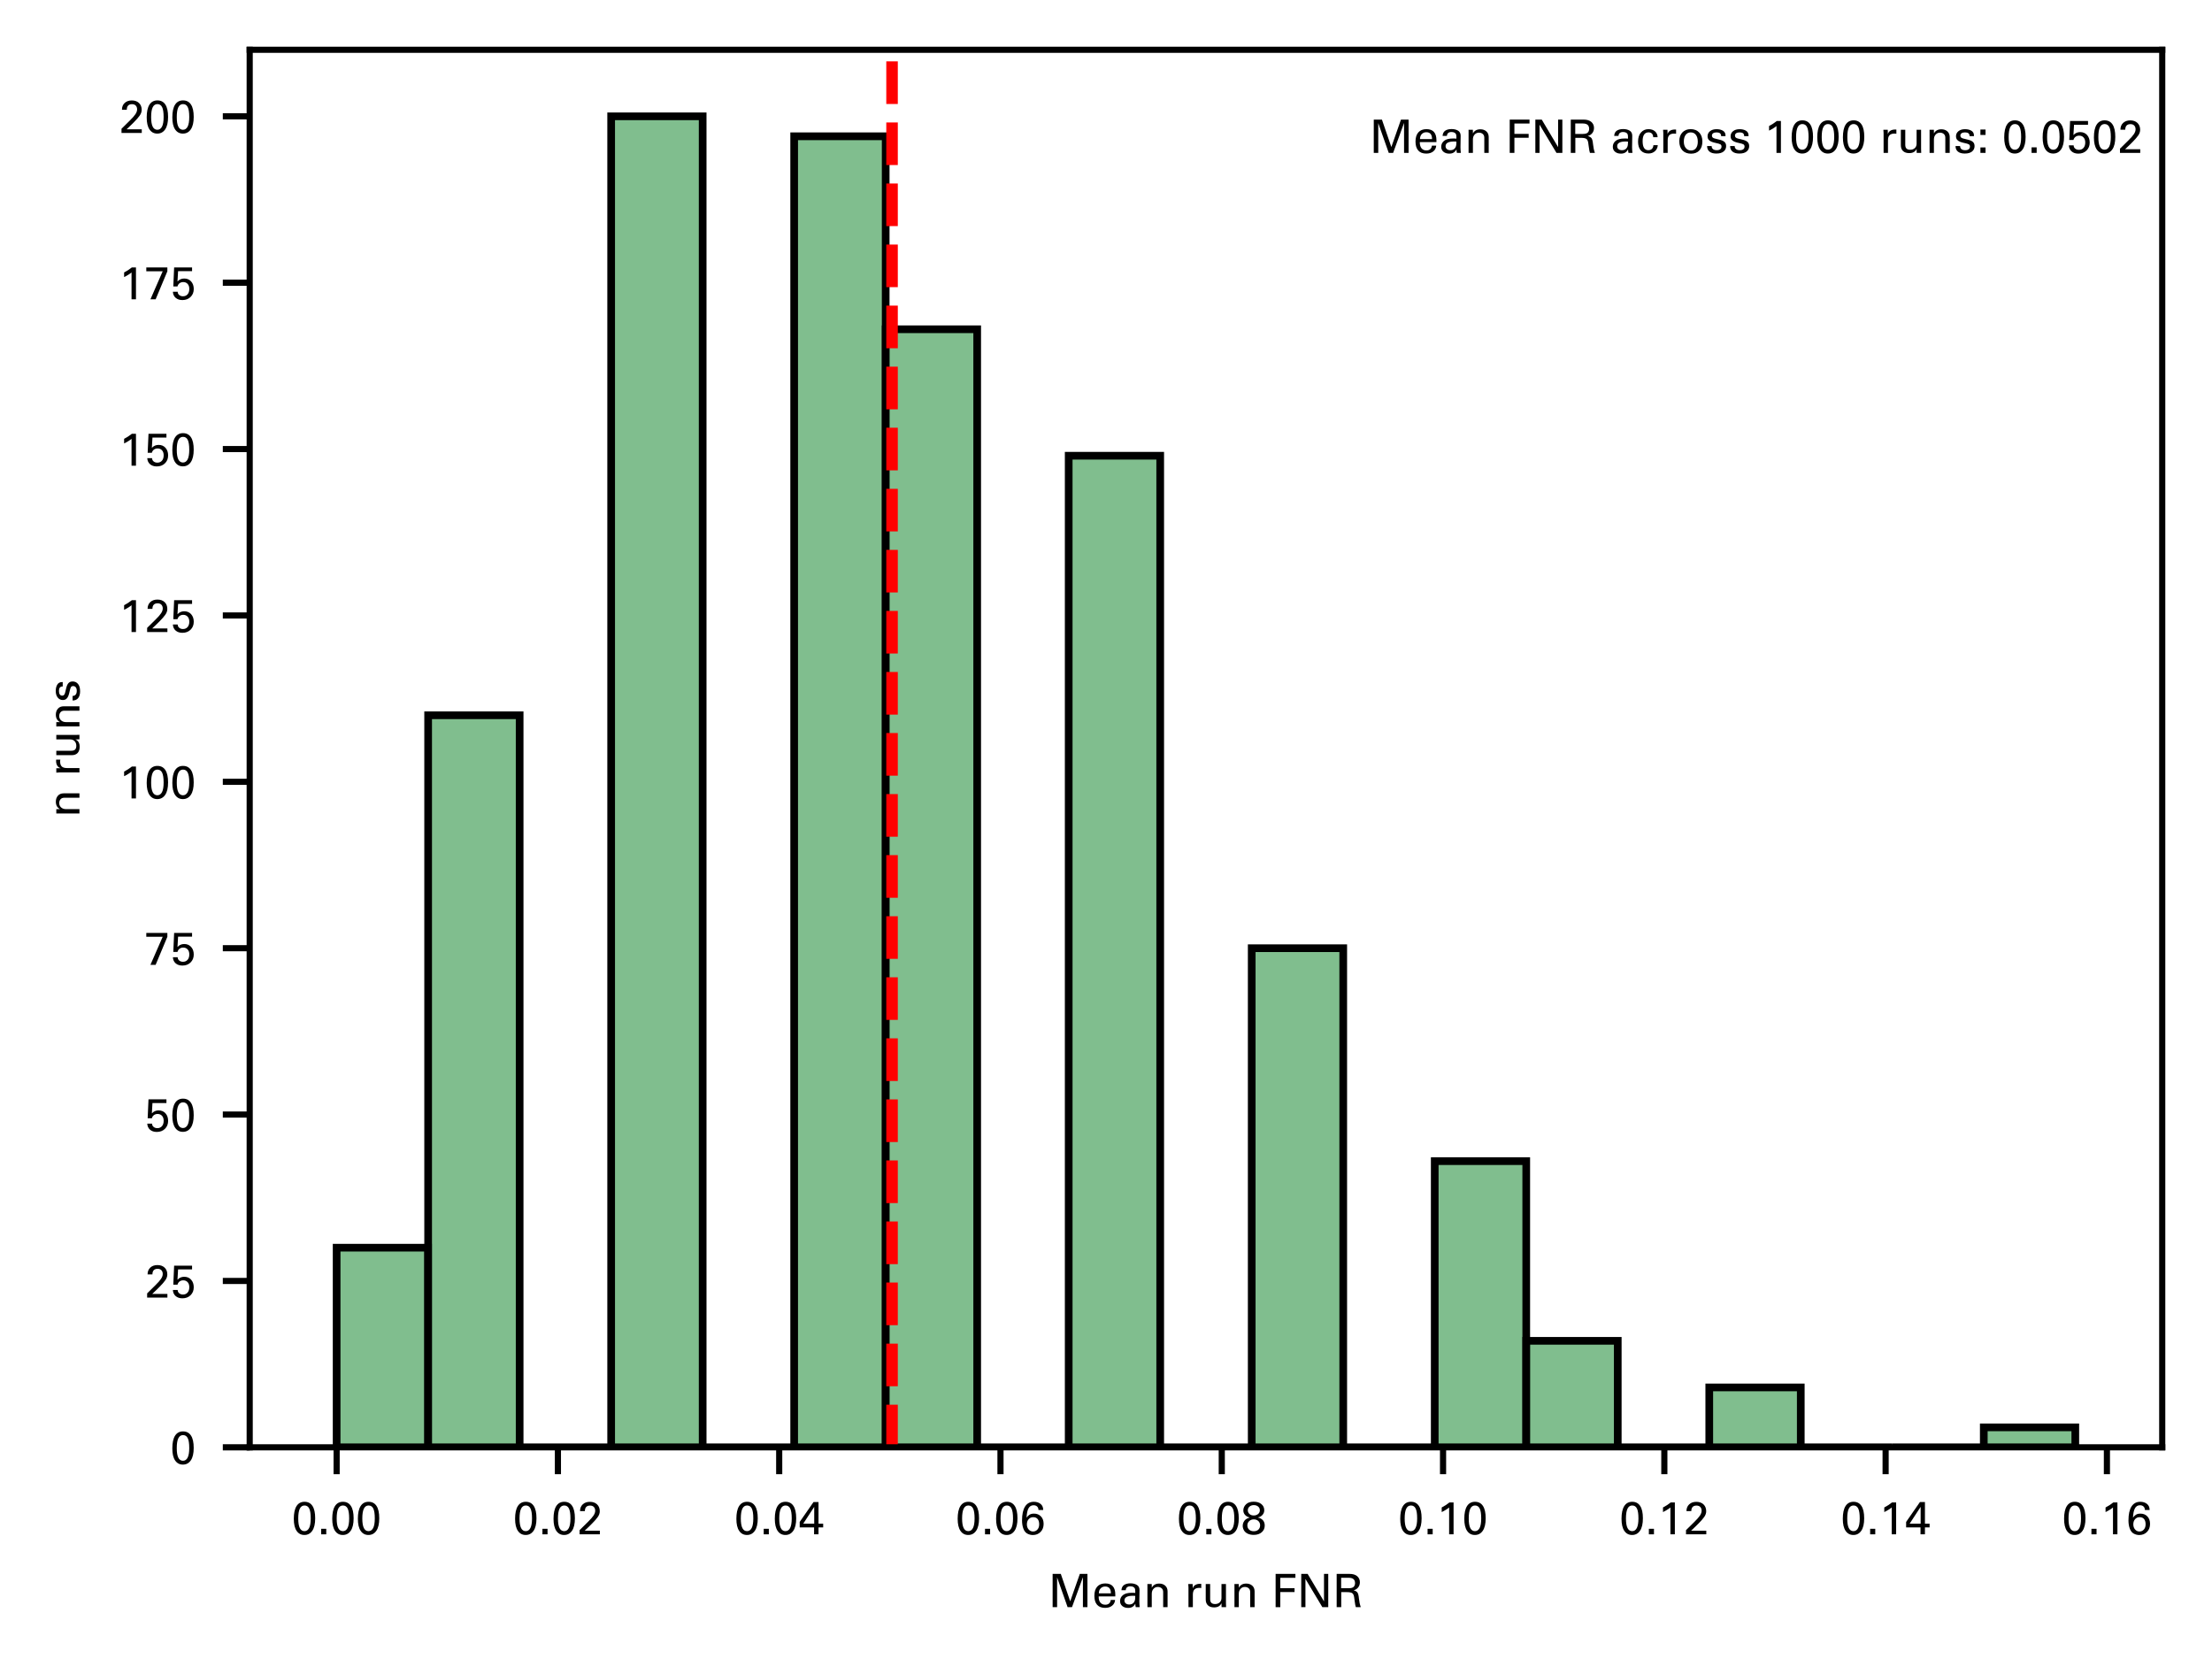
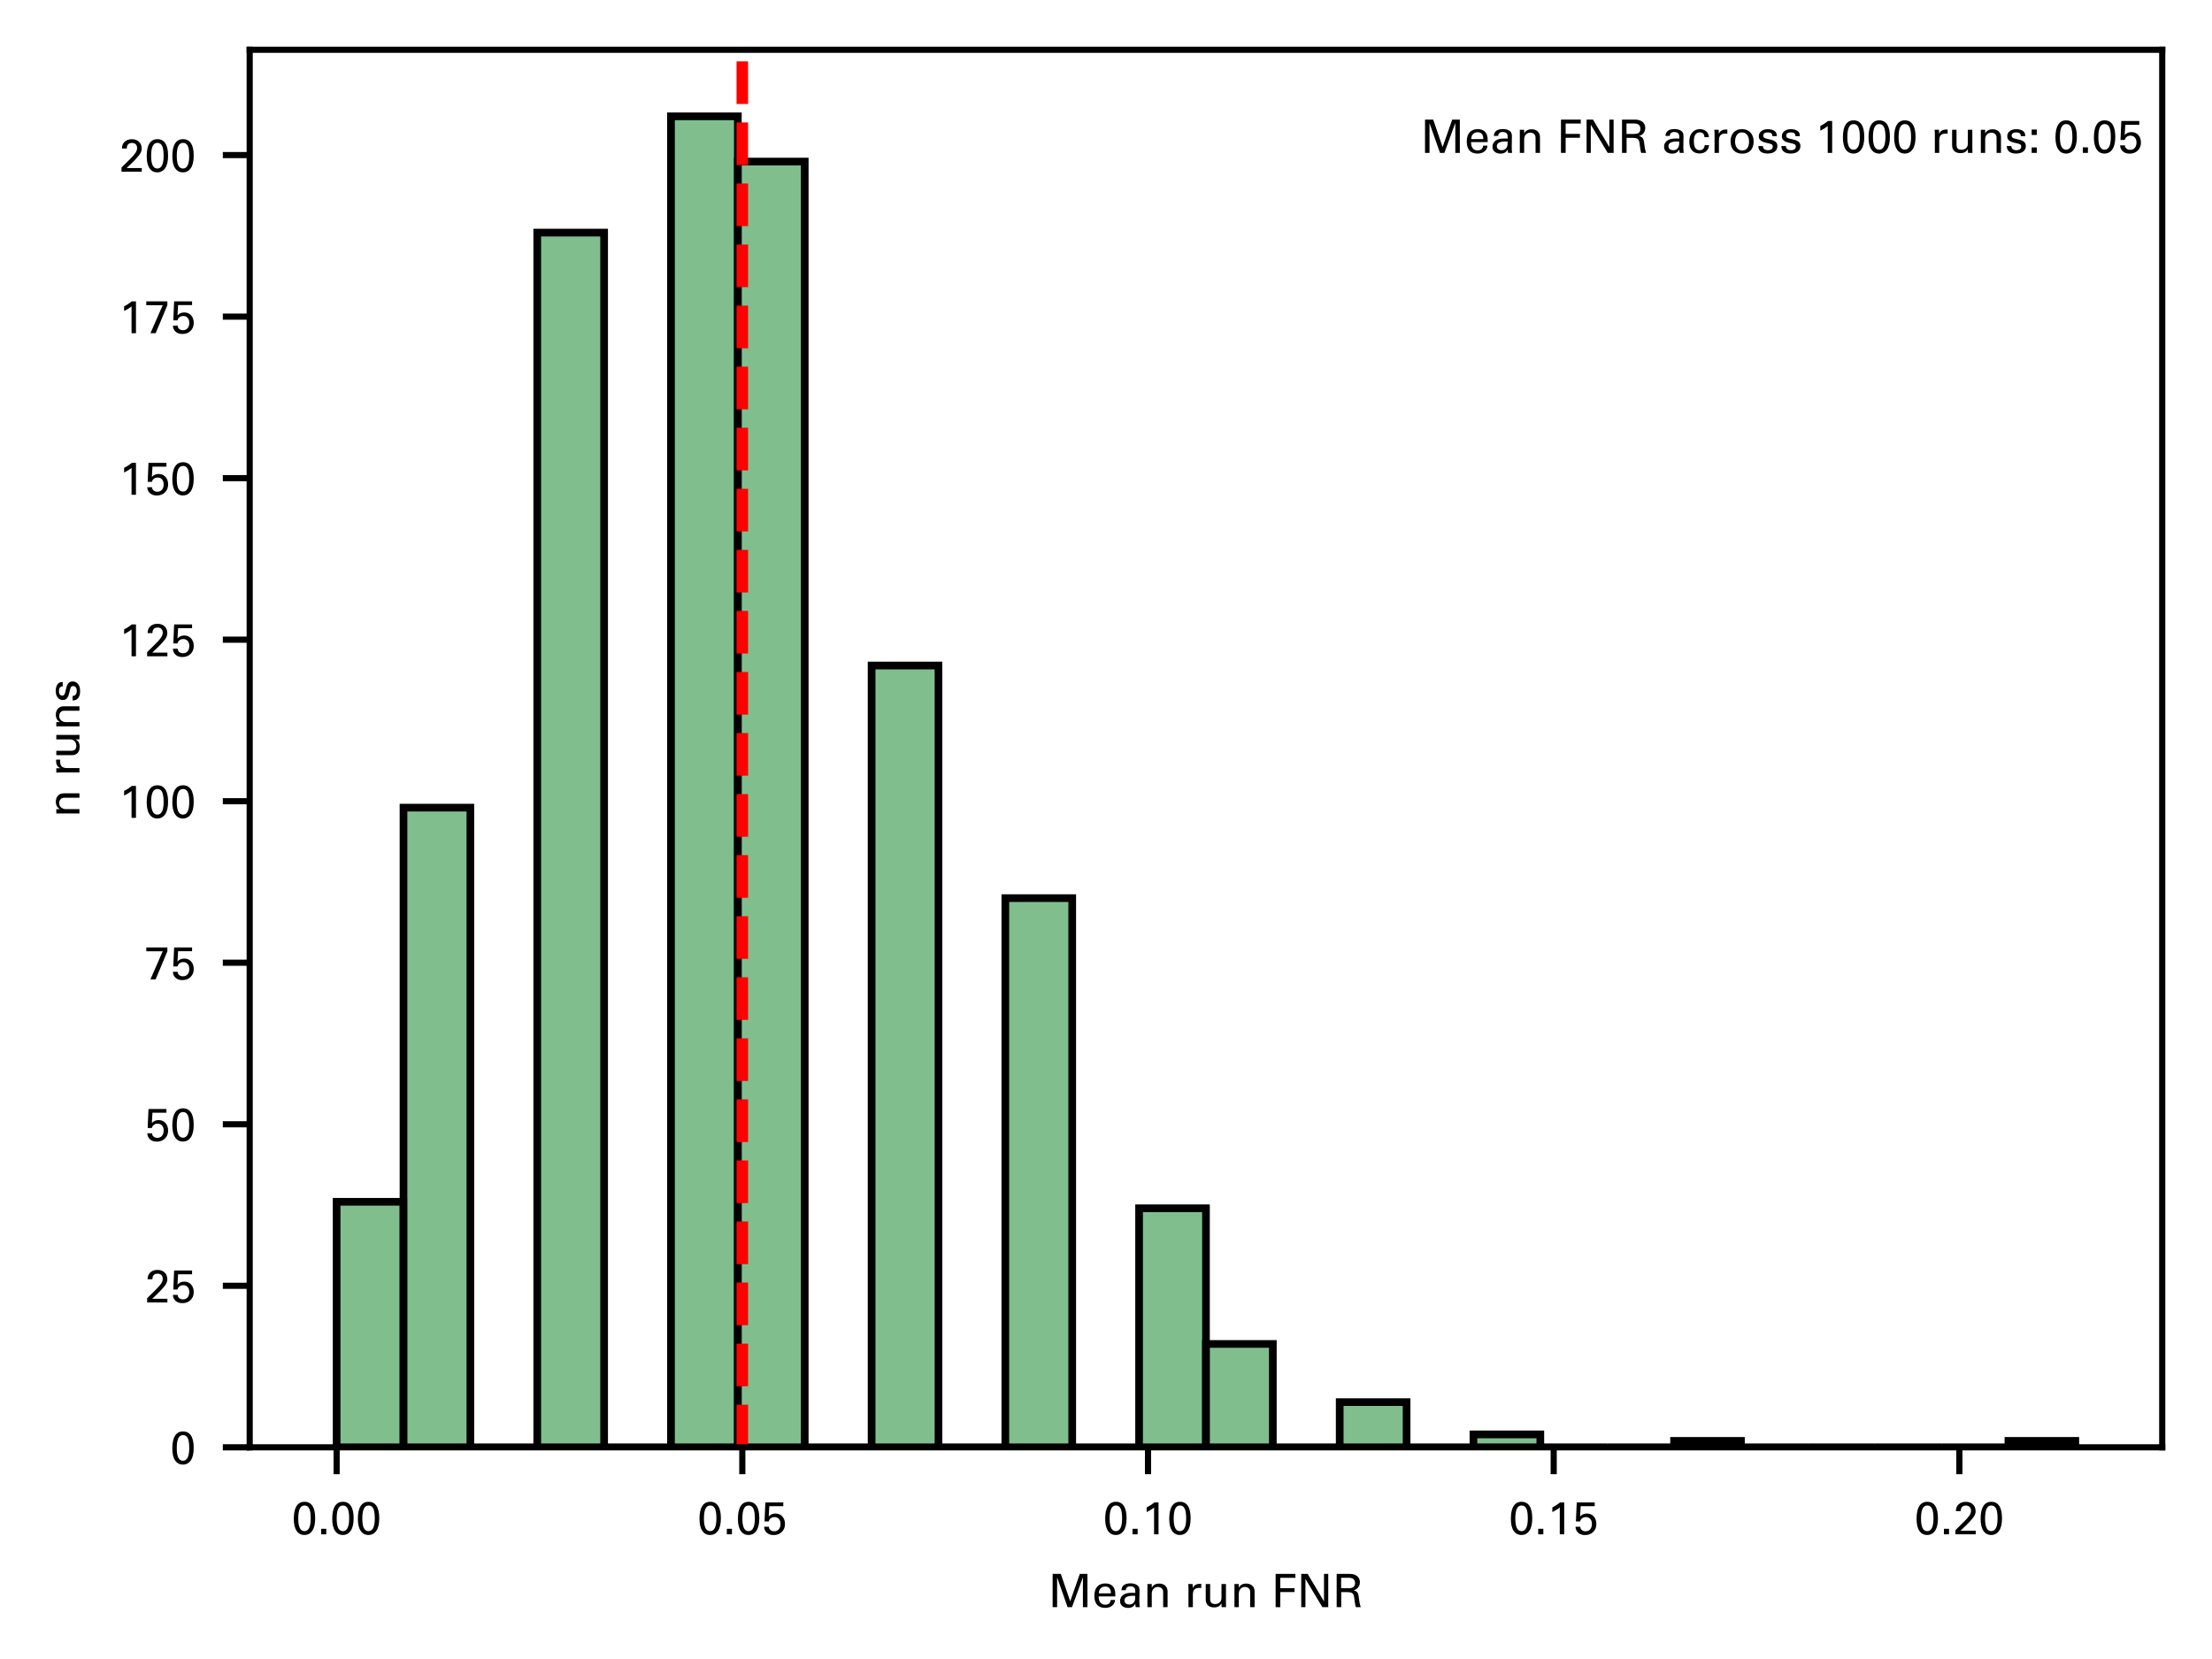
<svg xmlns="http://www.w3.org/2000/svg" xmlns:xlink="http://www.w3.org/1999/xlink" width="288pt" height="216pt" viewBox="0 0 288 216" version="1.1">
  <defs>
    <style type="text/css">*{stroke-linejoin: round; stroke-linecap: butt}</style>
  </defs>
  <g id="figure_1">
    <g id="patch_1">
      <path d="M 0 216  L 288 216  L 288 0  L 0 0  z " style="fill: #ffffff" />
    </g>
    <g id="axes_1">
      <g id="patch_2">
        <path d="M 32.51 188.44  L 281.52 188.44  L 281.52 6.48  L 32.51 6.48  z " style="fill: #ffffff" />
      </g>
      <g id="patch_3">
-         <path d="M 43.829 188.44  L 55.743 188.44  L 55.743 162.446  L 43.829 162.446  z " clip-path="url(#pdd532e9fa3)" style="fill: #55a868; fill-opacity: 0.75; stroke: #000000; stroke-linejoin: miter" />
+         <path d="M 43.829 188.44  L 52.535 188.44  L 52.535 156.473  L 43.829 156.473  z " clip-path="url(#p8ad185a337)" style="fill: #55a868; fill-opacity: 0.75; stroke: #000000; stroke-linejoin: miter" />
      </g>
      <g id="patch_4">
-         <path d="M 55.743 188.44  L 67.657 188.44  L 67.657 93.128  L 55.743 93.128  z " clip-path="url(#pdd532e9fa3)" style="fill: #55a868; fill-opacity: 0.75; stroke: #000000; stroke-linejoin: miter" />
+         <path d="M 52.535 188.44  L 61.242 188.44  L 61.242 105.157  L 52.535 105.157  z " clip-path="url(#p8ad185a337)" style="fill: #55a868; fill-opacity: 0.75; stroke: #000000; stroke-linejoin: miter" />
      </g>
      <g id="patch_5">
-         <path d="M 67.657 188.44  L 79.572 188.44  L 79.572 188.44  L 67.657 188.44  z " clip-path="url(#pdd532e9fa3)" style="fill: #55a868; fill-opacity: 0.75; stroke: #000000; stroke-linejoin: miter" />
+         <path d="M 61.242 188.44  L 69.949 188.44  L 69.949 188.44  L 61.242 188.44  z " clip-path="url(#p8ad185a337)" style="fill: #55a868; fill-opacity: 0.75; stroke: #000000; stroke-linejoin: miter" />
      </g>
      <g id="patch_6">
-         <path d="M 79.572 188.44  L 91.486 188.44  L 91.486 15.145  L 79.572 15.145  z " clip-path="url(#pdd532e9fa3)" style="fill: #55a868; fill-opacity: 0.75; stroke: #000000; stroke-linejoin: miter" />
+         <path d="M 69.949 188.44  L 78.655 188.44  L 78.655 30.287  L 69.949 30.287  z " clip-path="url(#p8ad185a337)" style="fill: #55a868; fill-opacity: 0.75; stroke: #000000; stroke-linejoin: miter" />
      </g>
      <g id="patch_7">
-         <path d="M 91.486 188.44  L 103.4 188.44  L 103.4 188.44  L 91.486 188.44  z " clip-path="url(#pdd532e9fa3)" style="fill: #55a868; fill-opacity: 0.75; stroke: #000000; stroke-linejoin: miter" />
+         <path d="M 78.655 188.44  L 87.362 188.44  L 87.362 188.44  L 78.655 188.44  z " clip-path="url(#p8ad185a337)" style="fill: #55a868; fill-opacity: 0.75; stroke: #000000; stroke-linejoin: miter" />
      </g>
      <g id="patch_8">
-         <path d="M 103.4 188.44  L 115.315 188.44  L 115.315 17.744  L 103.4 17.744  z " clip-path="url(#pdd532e9fa3)" style="fill: #55a868; fill-opacity: 0.75; stroke: #000000; stroke-linejoin: miter" />
+         <path d="M 87.362 188.44  L 96.068 188.44  L 96.068 15.145  L 87.362 15.145  z " clip-path="url(#p8ad185a337)" style="fill: #55a868; fill-opacity: 0.75; stroke: #000000; stroke-linejoin: miter" />
      </g>
      <g id="patch_9">
-         <path d="M 115.315 188.44  L 127.229 188.44  L 127.229 42.872  L 115.315 42.872  z " clip-path="url(#pdd532e9fa3)" style="fill: #55a868; fill-opacity: 0.75; stroke: #000000; stroke-linejoin: miter" />
+         <path d="M 96.068 188.44  L 104.775 188.44  L 104.775 21.033  L 96.068 21.033  z " clip-path="url(#p8ad185a337)" style="fill: #55a868; fill-opacity: 0.75; stroke: #000000; stroke-linejoin: miter" />
      </g>
      <g id="patch_10">
-         <path d="M 127.229 188.44  L 139.143 188.44  L 139.143 188.44  L 127.229 188.44  z " clip-path="url(#pdd532e9fa3)" style="fill: #55a868; fill-opacity: 0.75; stroke: #000000; stroke-linejoin: miter" />
+         <path d="M 104.775 188.44  L 113.482 188.44  L 113.482 188.44  L 104.775 188.44  z " clip-path="url(#p8ad185a337)" style="fill: #55a868; fill-opacity: 0.75; stroke: #000000; stroke-linejoin: miter" />
      </g>
      <g id="patch_11">
-         <path d="M 139.143 188.44  L 151.058 188.44  L 151.058 59.335  L 139.143 59.335  z " clip-path="url(#pdd532e9fa3)" style="fill: #55a868; fill-opacity: 0.75; stroke: #000000; stroke-linejoin: miter" />
+         <path d="M 113.482 188.44  L 122.188 188.44  L 122.188 86.65  L 113.482 86.65  z " clip-path="url(#p8ad185a337)" style="fill: #55a868; fill-opacity: 0.75; stroke: #000000; stroke-linejoin: miter" />
      </g>
      <g id="patch_12">
-         <path d="M 151.058 188.44  L 162.972 188.44  L 162.972 188.44  L 151.058 188.44  z " clip-path="url(#pdd532e9fa3)" style="fill: #55a868; fill-opacity: 0.75; stroke: #000000; stroke-linejoin: miter" />
+         <path d="M 122.188 188.44  L 130.895 188.44  L 130.895 188.44  L 122.188 188.44  z " clip-path="url(#p8ad185a337)" style="fill: #55a868; fill-opacity: 0.75; stroke: #000000; stroke-linejoin: miter" />
      </g>
      <g id="patch_13">
-         <path d="M 162.972 188.44  L 174.887 188.44  L 174.887 123.454  L 162.972 123.454  z " clip-path="url(#pdd532e9fa3)" style="fill: #55a868; fill-opacity: 0.75; stroke: #000000; stroke-linejoin: miter" />
+         <path d="M 130.895 188.44  L 139.602 188.44  L 139.602 116.935  L 130.895 116.935  z " clip-path="url(#p8ad185a337)" style="fill: #55a868; fill-opacity: 0.75; stroke: #000000; stroke-linejoin: miter" />
      </g>
      <g id="patch_14">
-         <path d="M 174.887 188.44  L 186.801 188.44  L 186.801 188.44  L 174.887 188.44  z " clip-path="url(#pdd532e9fa3)" style="fill: #55a868; fill-opacity: 0.75; stroke: #000000; stroke-linejoin: miter" />
+         <path d="M 139.602 188.44  L 148.308 188.44  L 148.308 188.44  L 139.602 188.44  z " clip-path="url(#p8ad185a337)" style="fill: #55a868; fill-opacity: 0.75; stroke: #000000; stroke-linejoin: miter" />
      </g>
      <g id="patch_15">
-         <path d="M 186.801 188.44  L 198.715 188.44  L 198.715 151.182  L 186.801 151.182  z " clip-path="url(#pdd532e9fa3)" style="fill: #55a868; fill-opacity: 0.75; stroke: #000000; stroke-linejoin: miter" />
+         <path d="M 148.308 188.44  L 157.015 188.44  L 157.015 157.314  L 148.308 157.314  z " clip-path="url(#p8ad185a337)" style="fill: #55a868; fill-opacity: 0.75; stroke: #000000; stroke-linejoin: miter" />
      </g>
      <g id="patch_16">
-         <path d="M 198.715 188.44  L 210.63 188.44  L 210.63 174.576  L 198.715 174.576  z " clip-path="url(#pdd532e9fa3)" style="fill: #55a868; fill-opacity: 0.75; stroke: #000000; stroke-linejoin: miter" />
+         <path d="M 157.015 188.44  L 165.722 188.44  L 165.722 174.98  L 157.015 174.98  z " clip-path="url(#p8ad185a337)" style="fill: #55a868; fill-opacity: 0.75; stroke: #000000; stroke-linejoin: miter" />
      </g>
      <g id="patch_17">
-         <path d="M 210.63 188.44  L 222.544 188.44  L 222.544 188.44  L 210.63 188.44  z " clip-path="url(#pdd532e9fa3)" style="fill: #55a868; fill-opacity: 0.75; stroke: #000000; stroke-linejoin: miter" />
+         <path d="M 165.722 188.44  L 174.428 188.44  L 174.428 188.44  L 165.722 188.44  z " clip-path="url(#p8ad185a337)" style="fill: #55a868; fill-opacity: 0.75; stroke: #000000; stroke-linejoin: miter" />
      </g>
      <g id="patch_18">
-         <path d="M 222.544 188.44  L 234.458 188.44  L 234.458 180.642  L 222.544 180.642  z " clip-path="url(#pdd532e9fa3)" style="fill: #55a868; fill-opacity: 0.75; stroke: #000000; stroke-linejoin: miter" />
+         <path d="M 174.428 188.44  L 183.135 188.44  L 183.135 182.551  L 174.428 182.551  z " clip-path="url(#p8ad185a337)" style="fill: #55a868; fill-opacity: 0.75; stroke: #000000; stroke-linejoin: miter" />
      </g>
      <g id="patch_19">
-         <path d="M 234.458 188.44  L 246.373 188.44  L 246.373 188.44  L 234.458 188.44  z " clip-path="url(#pdd532e9fa3)" style="fill: #55a868; fill-opacity: 0.75; stroke: #000000; stroke-linejoin: miter" />
+         <path d="M 183.135 188.44  L 191.842 188.44  L 191.842 188.44  L 183.135 188.44  z " clip-path="url(#p8ad185a337)" style="fill: #55a868; fill-opacity: 0.75; stroke: #000000; stroke-linejoin: miter" />
      </g>
      <g id="patch_20">
-         <path d="M 246.373 188.44  L 258.287 188.44  L 258.287 188.44  L 246.373 188.44  z " clip-path="url(#pdd532e9fa3)" style="fill: #55a868; fill-opacity: 0.75; stroke: #000000; stroke-linejoin: miter" />
+         <path d="M 191.842 188.44  L 200.548 188.44  L 200.548 186.758  L 191.842 186.758  z " clip-path="url(#p8ad185a337)" style="fill: #55a868; fill-opacity: 0.75; stroke: #000000; stroke-linejoin: miter" />
      </g>
      <g id="patch_21">
-         <path d="M 258.287 188.44  L 270.201 188.44  L 270.201 185.841  L 258.287 185.841  z " clip-path="url(#pdd532e9fa3)" style="fill: #55a868; fill-opacity: 0.75; stroke: #000000; stroke-linejoin: miter" />
+         <path d="M 200.548 188.44  L 209.255 188.44  L 209.255 188.44  L 200.548 188.44  z " clip-path="url(#p8ad185a337)" style="fill: #55a868; fill-opacity: 0.75; stroke: #000000; stroke-linejoin: miter" />
+       </g>
+       <g id="patch_22">
+         <path d="M 209.255 188.44  L 217.962 188.44  L 217.962 188.44  L 209.255 188.44  z " clip-path="url(#p8ad185a337)" style="fill: #55a868; fill-opacity: 0.75; stroke: #000000; stroke-linejoin: miter" />
+       </g>
+       <g id="patch_23">
+         <path d="M 217.962 188.44  L 226.668 188.44  L 226.668 187.599  L 217.962 187.599  z " clip-path="url(#p8ad185a337)" style="fill: #55a868; fill-opacity: 0.75; stroke: #000000; stroke-linejoin: miter" />
+       </g>
+       <g id="patch_24">
+         <path d="M 226.668 188.44  L 235.375 188.44  L 235.375 188.44  L 226.668 188.44  z " clip-path="url(#p8ad185a337)" style="fill: #55a868; fill-opacity: 0.75; stroke: #000000; stroke-linejoin: miter" />
+       </g>
+       <g id="patch_25">
+         <path d="M 235.375 188.44  L 244.081 188.44  L 244.081 188.44  L 235.375 188.44  z " clip-path="url(#p8ad185a337)" style="fill: #55a868; fill-opacity: 0.75; stroke: #000000; stroke-linejoin: miter" />
+       </g>
+       <g id="patch_26">
+         <path d="M 244.081 188.44  L 252.788 188.44  L 252.788 188.44  L 244.081 188.44  z " clip-path="url(#p8ad185a337)" style="fill: #55a868; fill-opacity: 0.75; stroke: #000000; stroke-linejoin: miter" />
+       </g>
+       <g id="patch_27">
+         <path d="M 252.788 188.44  L 261.495 188.44  L 261.495 188.44  L 252.788 188.44  z " clip-path="url(#p8ad185a337)" style="fill: #55a868; fill-opacity: 0.75; stroke: #000000; stroke-linejoin: miter" />
+       </g>
+       <g id="patch_28">
+         <path d="M 261.495 188.44  L 270.201 188.44  L 270.201 187.599  L 261.495 187.599  z " clip-path="url(#p8ad185a337)" style="fill: #55a868; fill-opacity: 0.75; stroke: #000000; stroke-linejoin: miter" />
      </g>
      <g id="matplotlib.axis_1">
        <g id="xtick_1">
          <g id="line2d_1">
            <defs>
-               <path id="mfc7f26125e" d="M 0 0  L 0 3.5  " style="stroke: #000000; stroke-width: 0.8" />
+               <path id="md1570cd09f" d="M 0 0  L 0 3.5  " style="stroke: #000000; stroke-width: 0.8" />
            </defs>
            <g>
-               <use xlink:href="#mfc7f26125e" x="43.829" y="188.44" style="stroke: #000000; stroke-width: 0.8" />
+               <use xlink:href="#md1570cd09f" x="43.829" y="188.44" style="stroke: #000000; stroke-width: 0.8" />
            </g>
          </g>
          <g id="text_1">
            <g transform="translate(37.99036 199.7675) scale(0.06 -0.06)">
              <defs>
                <path id="Univers-30" d="M 1747 -91  Q 1063 -91 672 478  Q 281 1047 281 2156  Q 281 3331 661 3925  Q 1041 4519 1766 4519  Q 2491 4519 2870 3945  Q 3250 3372 3250 2222  Q 3250 1081 2847 495  Q 2444 -91 1747 -91  z M 2631 2216  Q 2631 3159 2423 3582  Q 2216 4006 1766 4006  Q 1328 4006 1112 3561  Q 897 3116 897 2194  Q 897 1300 1114 870  Q 1331 441 1759 441  Q 2181 441 2406 875  Q 2631 1309 2631 2216  z " transform="scale(0.015625)" />
                <path id="Univers-2e" d="M 1228 769  L 1228 0  L 519 0  L 519 769  L 1228 769  z " transform="scale(0.015625)" />
              </defs>
              <use xlink:href="#Univers-30" />
              <use xlink:href="#Univers-2e" transform="translate(55.61523 0)" />
              <use xlink:href="#Univers-30" transform="translate(83.39844 0)" />
              <use xlink:href="#Univers-30" transform="translate(139.0137 0)" />
            </g>
          </g>
        </g>
        <g id="xtick_2">
          <g id="line2d_2">
            <g>
-               <use xlink:href="#mfc7f26125e" x="72.64" y="188.44" style="stroke: #000000; stroke-width: 0.8" />
+               <use xlink:href="#md1570cd09f" x="96.649" y="188.44" style="stroke: #000000; stroke-width: 0.8" />
            </g>
          </g>
          <g id="text_2">
-             <g transform="translate(66.80143 199.7675) scale(0.06 -0.06)">
+             <g transform="translate(90.81066 199.7675) scale(0.06 -0.06)">
+               <defs>
+                 <path id="Univers-35" d="M 3022 4428  L 3022 3909  L 1081 3909  L 997 2478  Q 1194 2691 1428 2789  Q 1663 2888 1931 2888  Q 2528 2888 2892 2481  Q 3256 2075 3256 1428  Q 3256 759 2815 328  Q 2375 -103 1678 -103  Q 1103 -103 743 208  Q 384 519 359 1050  L 1025 1050  Q 1025 775 1234 598  Q 1444 422 1759 422  Q 2159 422 2398 695  Q 2638 969 2638 1447  Q 2638 1884 2406 2139  Q 2175 2394 1797 2394  Q 1503 2394 1287 2236  Q 1072 2078 997 1791  L 416 1791  L 531 4428  L 3022 4428  z " transform="scale(0.015625)" />
+               </defs>
+               <use xlink:href="#Univers-30" />
+               <use xlink:href="#Univers-2e" transform="translate(55.61523 0)" />
+               <use xlink:href="#Univers-30" transform="translate(83.39844 0)" />
+               <use xlink:href="#Univers-35" transform="translate(139.0137 0)" />
+             </g>
+           </g>
+         </g>
+         <g id="xtick_3">
+           <g id="line2d_3">
+             <g>
+               <use xlink:href="#md1570cd09f" x="149.469" y="188.44" style="stroke: #000000; stroke-width: 0.8" />
+             </g>
+           </g>
+           <g id="text_3">
+             <g transform="translate(143.631 199.7675) scale(0.06 -0.06)">
+               <defs>
+                 <path id="Univers-31" d="M 2350 4428  L 2350 0  L 1734 0  L 1734 3731  Q 1559 3581 1287 3411  Q 1016 3241 703 3091  L 703 3731  Q 984 3875 1251 4048  Q 1519 4222 1778 4428  L 2350 4428  z " transform="scale(0.015625)" />
+               </defs>
+               <use xlink:href="#Univers-30" />
+               <use xlink:href="#Univers-2e" transform="translate(55.61523 0)" />
+               <use xlink:href="#Univers-31" transform="translate(83.39844 0)" />
+               <use xlink:href="#Univers-30" transform="translate(139.0137 0)" />
+             </g>
+           </g>
+         </g>
+         <g id="xtick_4">
+           <g id="line2d_4">
+             <g>
+               <use xlink:href="#md1570cd09f" x="202.29" y="188.44" style="stroke: #000000; stroke-width: 0.8" />
+             </g>
+           </g>
+           <g id="text_4">
+             <g transform="translate(196.4513 199.7675) scale(0.06 -0.06)">
+               <use xlink:href="#Univers-30" />
+               <use xlink:href="#Univers-2e" transform="translate(55.61523 0)" />
+               <use xlink:href="#Univers-31" transform="translate(83.39844 0)" />
+               <use xlink:href="#Univers-35" transform="translate(139.0137 0)" />
+             </g>
+           </g>
+         </g>
+         <g id="xtick_5">
+           <g id="line2d_5">
+             <g>
+               <use xlink:href="#md1570cd09f" x="255.11" y="188.44" style="stroke: #000000; stroke-width: 0.8" />
+             </g>
+           </g>
+           <g id="text_5">
+             <g transform="translate(249.2716 199.7675) scale(0.06 -0.06)">
              <defs>
                <path id="Univers-32" d="M 2091 1516  L 1959 1384  Q 1881 1303 1759 1184  L 1463 900  Q 1291 734 1050 506  L 3156 506  L 3156 0  L 341 0  L 341 581  L 1497 1722  Q 2047 2259 2278 2611  Q 2509 2963 2509 3272  Q 2509 3603 2323 3798  Q 2138 3994 1797 3994  Q 1438 3994 1256 3797  Q 1075 3600 1075 3219  L 403 3219  Q 403 3809 778 4161  Q 1153 4513 1772 4513  Q 2400 4513 2772 4156  Q 3144 3800 3144 3206  Q 3144 2791 2853 2389  Q 2563 1988 2091 1516  z " transform="scale(0.015625)" />
              </defs>
              <use xlink:href="#Univers-30" />
              <use xlink:href="#Univers-2e" transform="translate(55.61523 0)" />
-               <use xlink:href="#Univers-30" transform="translate(83.39844 0)" />
-               <use xlink:href="#Univers-32" transform="translate(139.0137 0)" />
-             </g>
-           </g>
-         </g>
-         <g id="xtick_3">
-           <g id="line2d_3">
-             <g>
-               <use xlink:href="#mfc7f26125e" x="101.451" y="188.44" style="stroke: #000000; stroke-width: 0.8" />
-             </g>
-           </g>
-           <g id="text_3">
-             <g transform="translate(95.6125 199.7675) scale(0.06 -0.06)">
-               <defs>
-                 <path id="Univers-34" d="M 2791 4488  L 2791 1478  L 3438 1478  L 3438 959  L 2791 959  L 2791 0  L 2175 0  L 2175 959  L 178 959  L 178 1722  L 2100 4488  L 2791 4488  z M 2194 3816  L 666 1478  L 2194 1478  L 2194 3816  z " transform="scale(0.015625)" />
-               </defs>
-               <use xlink:href="#Univers-30" />
-               <use xlink:href="#Univers-2e" transform="translate(55.61523 0)" />
-               <use xlink:href="#Univers-30" transform="translate(83.39844 0)" />
-               <use xlink:href="#Univers-34" transform="translate(139.0137 0)" />
-             </g>
-           </g>
-         </g>
-         <g id="xtick_4">
-           <g id="line2d_4">
-             <g>
-               <use xlink:href="#mfc7f26125e" x="130.262" y="188.44" style="stroke: #000000; stroke-width: 0.8" />
-             </g>
-           </g>
-           <g id="text_4">
-             <g transform="translate(124.4236 199.7675) scale(0.06 -0.06)">
-               <defs>
-                 <path id="Univers-36" d="M 3263 3378  L 2606 3378  Q 2606 3684 2420 3861  Q 2234 4038 1925 4038  Q 1456 4038 1223 3613  Q 991 3188 953 2309  Q 1138 2591 1378 2733  Q 1619 2875 1984 2875  Q 2581 2875 2951 2487  Q 3322 2100 3322 1453  Q 3322 759 2897 331  Q 2472 -97 1825 -97  Q 1419 -97 1055 100  Q 691 297 508 794  Q 325 1291 325 1931  Q 325 3203 744 3861  Q 1163 4519 1966 4519  Q 2513 4519 2888 4230  Q 3263 3941 3263 3378  z M 1850 391  Q 2219 391 2462 664  Q 2706 938 2706 1388  Q 2706 1863 2493 2122  Q 2281 2381 1875 2381  Q 1484 2381 1240 2101  Q 997 1822 997 1388  Q 997 953 1244 672  Q 1491 391 1850 391  z " transform="scale(0.015625)" />
-               </defs>
-               <use xlink:href="#Univers-30" />
-               <use xlink:href="#Univers-2e" transform="translate(55.61523 0)" />
-               <use xlink:href="#Univers-30" transform="translate(83.39844 0)" />
-               <use xlink:href="#Univers-36" transform="translate(139.0137 0)" />
-             </g>
-           </g>
-         </g>
-         <g id="xtick_5">
-           <g id="line2d_5">
-             <g>
-               <use xlink:href="#mfc7f26125e" x="159.073" y="188.44" style="stroke: #000000; stroke-width: 0.8" />
-             </g>
-           </g>
-           <g id="text_5">
-             <g transform="translate(153.2347 199.7675) scale(0.06 -0.06)">
-               <defs>
-                 <path id="Univers-38" d="M 3231 3347  Q 3231 2972 2984 2694  Q 2738 2416 2328 2344  Q 2825 2222 3061 1936  Q 3297 1650 3297 1222  Q 3297 647 2876 284  Q 2456 -78 1772 -78  Q 1284 -78 926 94  Q 569 266 403 570  Q 238 875 238 1184  Q 238 1444 352 1683  Q 466 1922 648 2067  Q 831 2213 1216 2338  Q 813 2425 569 2692  Q 325 2959 325 3322  Q 325 3806 698 4168  Q 1072 4531 1759 4531  Q 2422 4531 2826 4204  Q 3231 3878 3231 3347  z M 1766 2619  Q 2131 2619 2375 2819  Q 2619 3019 2619 3334  Q 2619 3656 2384 3856  Q 2150 4056 1778 4056  Q 1419 4056 1183 3853  Q 947 3650 947 3334  Q 947 3028 1180 2823  Q 1413 2619 1766 2619  z M 1772 428  Q 2181 428 2418 654  Q 2656 881 2656 1259  Q 2656 1613 2412 1844  Q 2169 2075 1778 2075  Q 1394 2075 1139 1836  Q 884 1597 884 1241  Q 884 888 1125 658  Q 1366 428 1772 428  z " transform="scale(0.015625)" />
-               </defs>
-               <use xlink:href="#Univers-30" />
-               <use xlink:href="#Univers-2e" transform="translate(55.61523 0)" />
-               <use xlink:href="#Univers-30" transform="translate(83.39844 0)" />
-               <use xlink:href="#Univers-38" transform="translate(139.0137 0)" />
-             </g>
-           </g>
-         </g>
-         <g id="xtick_6">
-           <g id="line2d_6">
-             <g>
-               <use xlink:href="#mfc7f26125e" x="187.884" y="188.44" style="stroke: #000000; stroke-width: 0.8" />
-             </g>
-           </g>
-           <g id="text_6">
-             <g transform="translate(182.0457 199.7675) scale(0.06 -0.06)">
-               <defs>
-                 <path id="Univers-31" d="M 2350 4428  L 2350 0  L 1734 0  L 1734 3731  Q 1559 3581 1287 3411  Q 1016 3241 703 3091  L 703 3731  Q 984 3875 1251 4048  Q 1519 4222 1778 4428  L 2350 4428  z " transform="scale(0.015625)" />
-               </defs>
-               <use xlink:href="#Univers-30" />
-               <use xlink:href="#Univers-2e" transform="translate(55.61523 0)" />
-               <use xlink:href="#Univers-31" transform="translate(83.39844 0)" />
+               <use xlink:href="#Univers-32" transform="translate(83.39844 0)" />
              <use xlink:href="#Univers-30" transform="translate(139.0137 0)" />
            </g>
          </g>
        </g>
-         <g id="xtick_7">
-           <g id="line2d_7">
-             <g>
-               <use xlink:href="#mfc7f26125e" x="216.695" y="188.44" style="stroke: #000000; stroke-width: 0.8" />
-             </g>
-           </g>
-           <g id="text_7">
-             <g transform="translate(210.8568 199.7675) scale(0.06 -0.06)">
-               <use xlink:href="#Univers-30" />
-               <use xlink:href="#Univers-2e" transform="translate(55.61523 0)" />
-               <use xlink:href="#Univers-31" transform="translate(83.39844 0)" />
-               <use xlink:href="#Univers-32" transform="translate(139.0137 0)" />
-             </g>
-           </g>
-         </g>
-         <g id="xtick_8">
-           <g id="line2d_8">
-             <g>
-               <use xlink:href="#mfc7f26125e" x="245.506" y="188.44" style="stroke: #000000; stroke-width: 0.8" />
-             </g>
-           </g>
-           <g id="text_8">
-             <g transform="translate(239.6679 199.7675) scale(0.06 -0.06)">
-               <use xlink:href="#Univers-30" />
-               <use xlink:href="#Univers-2e" transform="translate(55.61523 0)" />
-               <use xlink:href="#Univers-31" transform="translate(83.39844 0)" />
-               <use xlink:href="#Univers-34" transform="translate(139.0137 0)" />
-             </g>
-           </g>
-         </g>
-         <g id="xtick_9">
-           <g id="line2d_9">
-             <g>
-               <use xlink:href="#mfc7f26125e" x="274.317" y="188.44" style="stroke: #000000; stroke-width: 0.8" />
-             </g>
-           </g>
-           <g id="text_9">
-             <g transform="translate(268.4789 199.7675) scale(0.06 -0.06)">
-               <use xlink:href="#Univers-30" />
-               <use xlink:href="#Univers-2e" transform="translate(55.61523 0)" />
-               <use xlink:href="#Univers-31" transform="translate(83.39844 0)" />
-               <use xlink:href="#Univers-36" transform="translate(139.0137 0)" />
-             </g>
-           </g>
-         </g>
-         <g id="text_10">
+         <g id="text_6">
          <g transform="translate(136.5123 209.2519) scale(0.06 -0.06)">
            <defs>
              <path id="Univers-4d" d="M 1709 4622  L 3016 813  L 4353 4622  L 5409 4622  L 5409 0  L 4781 0  L 4781 4159  L 3263 0  L 2656 0  L 1197 4134  L 1197 0  L 575 0  L 575 4622  L 1709 4622  z " transform="scale(0.015625)" />
              <path id="Univers-65" d="M 3238 1497  L 928 1497  L 928 1447  Q 928 928 1168 634  Q 1409 341 1850 341  Q 2172 341 2372 511  Q 2572 681 2606 1006  L 3206 1006  Q 3175 516 2801 209  Q 2428 -97 1825 -97  Q 1088 -97 709 334  Q 331 766 331 1575  Q 331 2409 728 2853  Q 1125 3297 1850 3297  Q 2541 3297 2889 2909  Q 3238 2522 3238 1753  L 3238 1497  z M 2625 1919  L 2625 1966  Q 2625 2394 2428 2631  Q 2231 2869 1831 2869  Q 1441 2869 1197 2608  Q 953 2347 953 1919  L 2625 1919  z " transform="scale(0.015625)" />
              <path id="Univers-61" d="M 3016 800  Q 3016 647 3030 405  Q 3044 163 3066 0  L 2522 0  Q 2488 109 2475 217  Q 2463 325 2463 481  Q 2316 206 2077 51  Q 1838 -103 1466 -103  Q 959 -103 650 158  Q 341 419 341 844  Q 341 1344 734 1670  Q 1128 1997 1966 1997  L 2163 1997  Q 2297 1997 2450 1978  L 2450 2194  Q 2450 2484 2387 2611  Q 2325 2738 2165 2819  Q 2006 2900 1753 2900  Q 1472 2900 1308 2761  Q 1144 2622 1131 2356  L 531 2356  Q 563 2856 894 3082  Q 1225 3309 1791 3309  Q 2306 3309 2673 3092  Q 3041 2875 3041 2369  L 3016 800  z M 2438 1228  L 2450 1563  L 2381 1572  L 2284 1578  L 2106 1581  Q 1531 1581 1239 1417  Q 947 1253 947 934  Q 947 681 1126 526  Q 1306 372 1613 372  Q 1994 372 2209 606  Q 2425 841 2438 1228  z " transform="scale(0.015625)" />
              <path id="Univers-6e" d="M 3378 0  L 2766 0  L 2766 2106  Q 2766 2444 2553 2626  Q 2341 2809 2022 2809  Q 1659 2809 1421 2545  Q 1184 2281 1184 1869  L 1184 0  L 581 0  L 581 2978  Q 581 3072 575 3213  L 1178 3213  Q 1184 3016 1184 2888  L 1184 2694  Q 1334 2988 1593 3133  Q 1853 3278 2216 3278  Q 2725 3278 3051 2987  Q 3378 2697 3378 2188  L 3378 0  z " transform="scale(0.015625)" />
              <path id="Univers-20" transform="scale(0.015625)" />
              <path id="Univers-72" d="M 2369 3238  L 2369 2650  Q 2316 2669 2253 2675  Q 2191 2681 2100 2681  Q 1644 2681 1423 2457  Q 1203 2234 1203 1734  L 1203 0  L 594 0  L 594 2694  L 588 2847  L 563 3213  L 1172 3213  L 1181 2828  Q 1181 2672 1184 2591  Q 1263 2906 1528 3075  Q 1794 3244 2194 3244  L 2369 3238  z " transform="scale(0.015625)" />
              <path id="Univers-75" d="M 3309 3213  L 3309 588  Q 3309 431 3328 0  L 2700 0  L 2691 344  Q 2691 481 2688 550  Q 2538 250 2291 109  Q 2044 -31 1663 -31  Q 1109 -31 804 256  Q 500 544 500 1069  L 500 3213  L 1113 3213  L 1113 1125  Q 1113 766 1284 600  Q 1456 434 1797 434  Q 2197 434 2442 667  Q 2688 900 2688 1281  L 2688 3213  L 3309 3213  z " transform="scale(0.015625)" />
              <path id="Univers-46" d="M 3359 4622  L 3359 4078  L 1259 4078  L 1259 2638  L 3238 2638  L 3238 2100  L 1259 2100  L 1259 0  L 609 0  L 609 4622  L 3359 4622  z " transform="scale(0.015625)" />
              <path id="Univers-4e" d="M 1497 4622  L 3769 800  L 3769 4622  L 4359 4622  L 4359 0  L 3541 0  L 1191 3922  L 1191 0  L 609 0  L 609 4622  L 1497 4622  z " transform="scale(0.015625)" />
              <path id="Univers-52" d="M 2322 4622  Q 3038 4622 3406 4297  Q 3775 3972 3775 3463  Q 3775 3050 3542 2750  Q 3309 2450 2906 2344  Q 3253 2250 3417 2056  Q 3581 1863 3640 1220  Q 3700 578 3897 0  L 3213 0  Q 3172 100 3131 320  Q 3091 541 3038 938  L 2981 1356  Q 2928 1775 2731 1931  Q 2534 2088 1959 2088  L 1184 2088  L 1184 0  L 550 0  L 550 4622  L 2322 4622  z M 2203 2631  Q 2741 2631 2922 2834  Q 3103 3038 3103 3334  Q 3103 3703 2889 3893  Q 2675 4084 2209 4084  L 1172 4084  L 1172 2631  L 2203 2631  z " transform="scale(0.015625)" />
            </defs>
            <use xlink:href="#Univers-4d" />
            <use xlink:href="#Univers-65" transform="translate(94.38477 0)" />
            <use xlink:href="#Univers-61" transform="translate(150 0)" />
            <use xlink:href="#Univers-6e" transform="translate(205.6152 0)" />
            <use xlink:href="#Univers-20" transform="translate(266.6992 0)" />
            <use xlink:href="#Univers-72" transform="translate(294.4824 0)" />
            <use xlink:href="#Univers-75" transform="translate(333.3984 0)" />
            <use xlink:href="#Univers-6e" transform="translate(394.4824 0)" />
            <use xlink:href="#Univers-20" transform="translate(455.5664 0)" />
            <use xlink:href="#Univers-46" transform="translate(483.3496 0)" />
            <use xlink:href="#Univers-4e" transform="translate(538.9648 0)" />
            <use xlink:href="#Univers-52" transform="translate(616.748 0)" />
          </g>
        </g>
      </g>
      <g id="matplotlib.axis_2">
        <g id="ytick_1">
-           <g id="line2d_10">
+           <g id="line2d_6">
            <defs>
-               <path id="m90ac8fb1e1" d="M 0 0  L -3.5 0  " style="stroke: #000000; stroke-width: 0.8" />
+               <path id="m3c9678706f" d="M 0 0  L -3.5 0  " style="stroke: #000000; stroke-width: 0.8" />
            </defs>
            <g>
-               <use xlink:href="#m90ac8fb1e1" x="32.51" y="188.44" style="stroke: #000000; stroke-width: 0.8" />
-             </g>
-           </g>
-           <g id="text_11">
+               <use xlink:href="#m3c9678706f" x="32.51" y="188.44" style="stroke: #000000; stroke-width: 0.8" />
+             </g>
+           </g>
+           <g id="text_7">
            <g transform="translate(22.17344 190.6037) scale(0.06 -0.06)">
              <use xlink:href="#Univers-30" />
            </g>
          </g>
        </g>
        <g id="ytick_2">
-           <g id="line2d_11">
-             <g>
-               <use xlink:href="#m90ac8fb1e1" x="32.51" y="166.778" style="stroke: #000000; stroke-width: 0.8" />
-             </g>
-           </g>
-           <g id="text_12">
-             <g transform="translate(18.83687 168.9418) scale(0.06 -0.06)">
-               <defs>
-                 <path id="Univers-35" d="M 3022 4428  L 3022 3909  L 1081 3909  L 997 2478  Q 1194 2691 1428 2789  Q 1663 2888 1931 2888  Q 2528 2888 2892 2481  Q 3256 2075 3256 1428  Q 3256 759 2815 328  Q 2375 -103 1678 -103  Q 1103 -103 743 208  Q 384 519 359 1050  L 1025 1050  Q 1025 775 1234 598  Q 1444 422 1759 422  Q 2159 422 2398 695  Q 2638 969 2638 1447  Q 2638 1884 2406 2139  Q 2175 2394 1797 2394  Q 1503 2394 1287 2236  Q 1072 2078 997 1791  L 416 1791  L 531 4428  L 3022 4428  z " transform="scale(0.015625)" />
-               </defs>
+           <g id="line2d_7">
+             <g>
+               <use xlink:href="#m3c9678706f" x="32.51" y="167.409" style="stroke: #000000; stroke-width: 0.8" />
+             </g>
+           </g>
+           <g id="text_8">
+             <g transform="translate(18.83687 169.5728) scale(0.06 -0.06)">
              <use xlink:href="#Univers-32" />
              <use xlink:href="#Univers-35" transform="translate(55.61523 0)" />
            </g>
          </g>
        </g>
        <g id="ytick_3">
-           <g id="line2d_12">
-             <g>
-               <use xlink:href="#m90ac8fb1e1" x="32.51" y="145.116" style="stroke: #000000; stroke-width: 0.8" />
-             </g>
-           </g>
-           <g id="text_13">
-             <g transform="translate(18.83687 147.2799) scale(0.06 -0.06)">
+           <g id="line2d_8">
+             <g>
+               <use xlink:href="#m3c9678706f" x="32.51" y="146.378" style="stroke: #000000; stroke-width: 0.8" />
+             </g>
+           </g>
+           <g id="text_9">
+             <g transform="translate(18.83687 148.5418) scale(0.06 -0.06)">
              <use xlink:href="#Univers-35" />
              <use xlink:href="#Univers-30" transform="translate(55.61523 0)" />
            </g>
          </g>
        </g>
        <g id="ytick_4">
-           <g id="line2d_13">
-             <g>
-               <use xlink:href="#m90ac8fb1e1" x="32.51" y="123.454" style="stroke: #000000; stroke-width: 0.8" />
-             </g>
-           </g>
-           <g id="text_14">
-             <g transform="translate(18.83687 125.618) scale(0.06 -0.06)">
+           <g id="line2d_9">
+             <g>
+               <use xlink:href="#m3c9678706f" x="32.51" y="125.347" style="stroke: #000000; stroke-width: 0.8" />
+             </g>
+           </g>
+           <g id="text_10">
+             <g transform="translate(18.83687 127.5108) scale(0.06 -0.06)">
              <defs>
                <path id="Univers-37" d="M 3150 4428  L 3150 3891  L 1522 0  L 800 0  L 2503 3897  L 225 3897  L 225 4428  L 3150 4428  z " transform="scale(0.015625)" />
              </defs>
              <use xlink:href="#Univers-37" />
              <use xlink:href="#Univers-35" transform="translate(55.61523 0)" />
            </g>
          </g>
        </g>
        <g id="ytick_5">
-           <g id="line2d_14">
-             <g>
-               <use xlink:href="#m90ac8fb1e1" x="32.51" y="101.792" style="stroke: #000000; stroke-width: 0.8" />
-             </g>
-           </g>
-           <g id="text_15">
-             <g transform="translate(15.50031 103.9561) scale(0.06 -0.06)">
+           <g id="line2d_10">
+             <g>
+               <use xlink:href="#m3c9678706f" x="32.51" y="104.316" style="stroke: #000000; stroke-width: 0.8" />
+             </g>
+           </g>
+           <g id="text_11">
+             <g transform="translate(15.50031 106.4798) scale(0.06 -0.06)">
              <use xlink:href="#Univers-31" />
              <use xlink:href="#Univers-30" transform="translate(55.61523 0)" />
              <use xlink:href="#Univers-30" transform="translate(111.2305 0)" />
            </g>
          </g>
        </g>
        <g id="ytick_6">
-           <g id="line2d_15">
-             <g>
-               <use xlink:href="#m90ac8fb1e1" x="32.51" y="80.13" style="stroke: #000000; stroke-width: 0.8" />
-             </g>
-           </g>
-           <g id="text_16">
-             <g transform="translate(15.50031 82.29423) scale(0.06 -0.06)">
+           <g id="line2d_11">
+             <g>
+               <use xlink:href="#m3c9678706f" x="32.51" y="83.285" style="stroke: #000000; stroke-width: 0.8" />
+             </g>
+           </g>
+           <g id="text_12">
+             <g transform="translate(15.50031 85.44887) scale(0.06 -0.06)">
              <use xlink:href="#Univers-31" />
              <use xlink:href="#Univers-32" transform="translate(55.61523 0)" />
              <use xlink:href="#Univers-35" transform="translate(111.2305 0)" />
            </g>
          </g>
        </g>
        <g id="ytick_7">
-           <g id="line2d_16">
-             <g>
-               <use xlink:href="#m90ac8fb1e1" x="32.51" y="58.469" style="stroke: #000000; stroke-width: 0.8" />
-             </g>
-           </g>
-           <g id="text_17">
-             <g transform="translate(15.50031 60.63232) scale(0.06 -0.06)">
+           <g id="line2d_12">
+             <g>
+               <use xlink:href="#m3c9678706f" x="32.51" y="62.254" style="stroke: #000000; stroke-width: 0.8" />
+             </g>
+           </g>
+           <g id="text_13">
+             <g transform="translate(15.50031 64.4179) scale(0.06 -0.06)">
              <use xlink:href="#Univers-31" />
              <use xlink:href="#Univers-35" transform="translate(55.61523 0)" />
              <use xlink:href="#Univers-30" transform="translate(111.2305 0)" />
            </g>
          </g>
        </g>
        <g id="ytick_8">
-           <g id="line2d_17">
-             <g>
-               <use xlink:href="#m90ac8fb1e1" x="32.51" y="36.807" style="stroke: #000000; stroke-width: 0.8" />
-             </g>
-           </g>
-           <g id="text_18">
-             <g transform="translate(15.50031 38.97042) scale(0.06 -0.06)">
+           <g id="line2d_13">
+             <g>
+               <use xlink:href="#m3c9678706f" x="32.51" y="41.223" style="stroke: #000000; stroke-width: 0.8" />
+             </g>
+           </g>
+           <g id="text_14">
+             <g transform="translate(15.50031 43.38692) scale(0.06 -0.06)">
              <use xlink:href="#Univers-31" />
              <use xlink:href="#Univers-37" transform="translate(55.61523 0)" />
              <use xlink:href="#Univers-35" transform="translate(111.2305 0)" />
            </g>
          </g>
        </g>
        <g id="ytick_9">
-           <g id="line2d_18">
-             <g>
-               <use xlink:href="#m90ac8fb1e1" x="32.51" y="15.145" style="stroke: #000000; stroke-width: 0.8" />
-             </g>
-           </g>
-           <g id="text_19">
-             <g transform="translate(15.50031 17.30851) scale(0.06 -0.06)">
+           <g id="line2d_14">
+             <g>
+               <use xlink:href="#m3c9678706f" x="32.51" y="20.192" style="stroke: #000000; stroke-width: 0.8" />
+             </g>
+           </g>
+           <g id="text_15">
+             <g transform="translate(15.50031 22.35595) scale(0.06 -0.06)">
              <use xlink:href="#Univers-32" />
              <use xlink:href="#Univers-30" transform="translate(55.61523 0)" />
              <use xlink:href="#Univers-30" transform="translate(111.2305 0)" />
            </g>
          </g>
        </g>
-         <g id="text_20">
+         <g id="text_16">
          <g transform="translate(10.34344 106.4581) rotate(-90) scale(0.06 -0.06)">
            <defs>
              <path id="Univers-73" d="M 2834 2322  L 2222 2322  L 2222 2363  Q 2222 2597 2067 2722  Q 1913 2847 1600 2847  Q 1288 2847 1117 2730  Q 947 2613 947 2388  Q 947 2091 1338 1997  L 2081 1813  Q 2506 1706 2712 1500  Q 2919 1294 2919 941  Q 2919 484 2573 196  Q 2228 -91 1550 -91  Q 938 -91 606 179  Q 275 450 275 953  L 909 953  Q 909 678 1090 525  Q 1272 372 1619 372  Q 1934 372 2106 506  Q 2278 641 2278 878  Q 2278 1109 2098 1198  Q 1919 1288 1575 1356  Q 1231 1425 950 1525  Q 669 1625 505 1812  Q 341 2000 341 2316  Q 341 2741 683 3016  Q 1025 3291 1594 3291  Q 2122 3291 2478 3077  Q 2834 2863 2834 2413  L 2834 2322  z " transform="scale(0.015625)" />
            </defs>
            <use xlink:href="#Univers-6e" />
            <use xlink:href="#Univers-20" transform="translate(61.08398 0)" />
            <use xlink:href="#Univers-72" transform="translate(88.86719 0)" />
            <use xlink:href="#Univers-75" transform="translate(127.7832 0)" />
            <use xlink:href="#Univers-6e" transform="translate(188.8672 0)" />
            <use xlink:href="#Univers-73" transform="translate(249.9512 0)" />
          </g>
        </g>
      </g>
-       <g id="line2d_19">
-         <path d="M 116.144 188.44  L 116.144 6.48  " clip-path="url(#pdd532e9fa3)" style="fill: none; stroke-dasharray: 5.55,2.4; stroke-dashoffset: 0; stroke: #ff0000; stroke-width: 1.5" />
-       </g>
-       <g id="patch_22">
+       <g id="line2d_15">
+         <path d="M 96.649 188.44  L 96.649 6.48  " clip-path="url(#p8ad185a337)" style="fill: none; stroke-dasharray: 5.55,2.4; stroke-dashoffset: 0; stroke: #ff0000; stroke-width: 1.5" />
+       </g>
+       <g id="patch_29">
        <path d="M 32.51 188.44  L 32.51 6.48  " style="fill: none; stroke: #000000; stroke-width: 0.8; stroke-linejoin: miter; stroke-linecap: square" />
      </g>
-       <g id="patch_23">
+       <g id="patch_30">
        <path d="M 281.52 188.44  L 281.52 6.48  " style="fill: none; stroke: #000000; stroke-width: 0.8; stroke-linejoin: miter; stroke-linecap: square" />
      </g>
-       <g id="patch_24">
+       <g id="patch_31">
        <path d="M 32.51 188.44  L 281.52 188.44  " style="fill: none; stroke: #000000; stroke-width: 0.8; stroke-linejoin: miter; stroke-linecap: square" />
      </g>
-       <g id="patch_25">
+       <g id="patch_32">
        <path d="M 32.51 6.48  L 281.52 6.48  " style="fill: none; stroke: #000000; stroke-width: 0.8; stroke-linejoin: miter; stroke-linecap: square" />
      </g>
-       <g id="text_21">
-         <g transform="translate(178.3246 19.9055) scale(0.06 -0.06)">
+       <g id="text_17">
+         <g transform="translate(184.9977 19.9055) scale(0.06 -0.06)">
          <defs>
            <path id="Univers-63" d="M 2394 2181  Q 2375 2519 2204 2686  Q 2034 2853 1753 2853  Q 1347 2853 1134 2550  Q 922 2247 922 1638  Q 922 994 1123 683  Q 1325 372 1722 372  Q 2025 372 2212 555  Q 2400 738 2419 1069  L 3028 1069  Q 2991 559 2634 237  Q 2278 -84 1734 -84  Q 1041 -84 664 345  Q 288 775 288 1563  Q 288 2384 697 2840  Q 1106 3297 1741 3297  Q 2291 3297 2637 2994  Q 2984 2691 3003 2181  L 2394 2181  z " transform="scale(0.015625)" />
            <path id="Univers-6f" d="M 1959 -109  Q 1200 -109 762 348  Q 325 806 325 1619  Q 325 2384 750 2840  Q 1175 3297 1906 3297  Q 2647 3297 3089 2830  Q 3531 2363 3531 1581  Q 3531 797 3115 344  Q 2700 -109 1959 -109  z M 953 1569  Q 953 1000 1234 665  Q 1516 331 1959 331  Q 2397 331 2645 657  Q 2894 984 2894 1556  Q 2894 2153 2631 2500  Q 2369 2847 1913 2847  Q 1472 2847 1212 2505  Q 953 2163 953 1569  z " transform="scale(0.015625)" />
            <path id="Univers-3a" d="M 1241 3244  L 1241 2491  L 531 2491  L 531 3244  L 1241 3244  z M 1241 756  L 1241 0  L 531 0  L 531 756  L 1241 756  z " transform="scale(0.015625)" />
          </defs>
          <use xlink:href="#Univers-4d" />
          <use xlink:href="#Univers-65" transform="translate(94.38477 0)" />
          <use xlink:href="#Univers-61" transform="translate(150 0)" />
          <use xlink:href="#Univers-6e" transform="translate(205.6152 0)" />
          <use xlink:href="#Univers-20" transform="translate(266.6992 0)" />
          <use xlink:href="#Univers-46" transform="translate(294.4824 0)" />
          <use xlink:href="#Univers-4e" transform="translate(350.0977 0)" />
          <use xlink:href="#Univers-52" transform="translate(427.8809 0)" />
          <use xlink:href="#Univers-20" transform="translate(494.5801 0)" />
          <use xlink:href="#Univers-61" transform="translate(522.3633 0)" />
          <use xlink:href="#Univers-63" transform="translate(577.9785 0)" />
          <use xlink:href="#Univers-72" transform="translate(627.9785 0)" />
          <use xlink:href="#Univers-6f" transform="translate(666.8945 0)" />
          <use xlink:href="#Univers-73" transform="translate(727.9785 0)" />
          <use xlink:href="#Univers-73" transform="translate(777.9785 0)" />
          <use xlink:href="#Univers-20" transform="translate(827.9785 0)" />
          <use xlink:href="#Univers-31" transform="translate(855.7617 0)" />
          <use xlink:href="#Univers-30" transform="translate(911.377 0)" />
          <use xlink:href="#Univers-30" transform="translate(966.9922 0)" />
          <use xlink:href="#Univers-30" transform="translate(1022.607 0)" />
          <use xlink:href="#Univers-20" transform="translate(1078.223 0)" />
          <use xlink:href="#Univers-72" transform="translate(1106.006 0)" />
          <use xlink:href="#Univers-75" transform="translate(1144.922 0)" />
          <use xlink:href="#Univers-6e" transform="translate(1206.006 0)" />
          <use xlink:href="#Univers-73" transform="translate(1267.09 0)" />
          <use xlink:href="#Univers-3a" transform="translate(1317.09 0)" />
          <use xlink:href="#Univers-20" transform="translate(1344.873 0)" />
          <use xlink:href="#Univers-30" transform="translate(1372.656 0)" />
          <use xlink:href="#Univers-2e" transform="translate(1428.271 0)" />
          <use xlink:href="#Univers-30" transform="translate(1456.055 0)" />
          <use xlink:href="#Univers-35" transform="translate(1511.67 0)" />
-           <use xlink:href="#Univers-30" transform="translate(1567.285 0)" />
-           <use xlink:href="#Univers-32" transform="translate(1622.9 0)" />
        </g>
      </g>
    </g>
  </g>
  <defs>
-     <clipPath id="pdd532e9fa3">
+     <clipPath id="p8ad185a337">
      <rect x="32.51" y="6.48" width="249.01" height="181.96" />
    </clipPath>
  </defs>
</svg>
